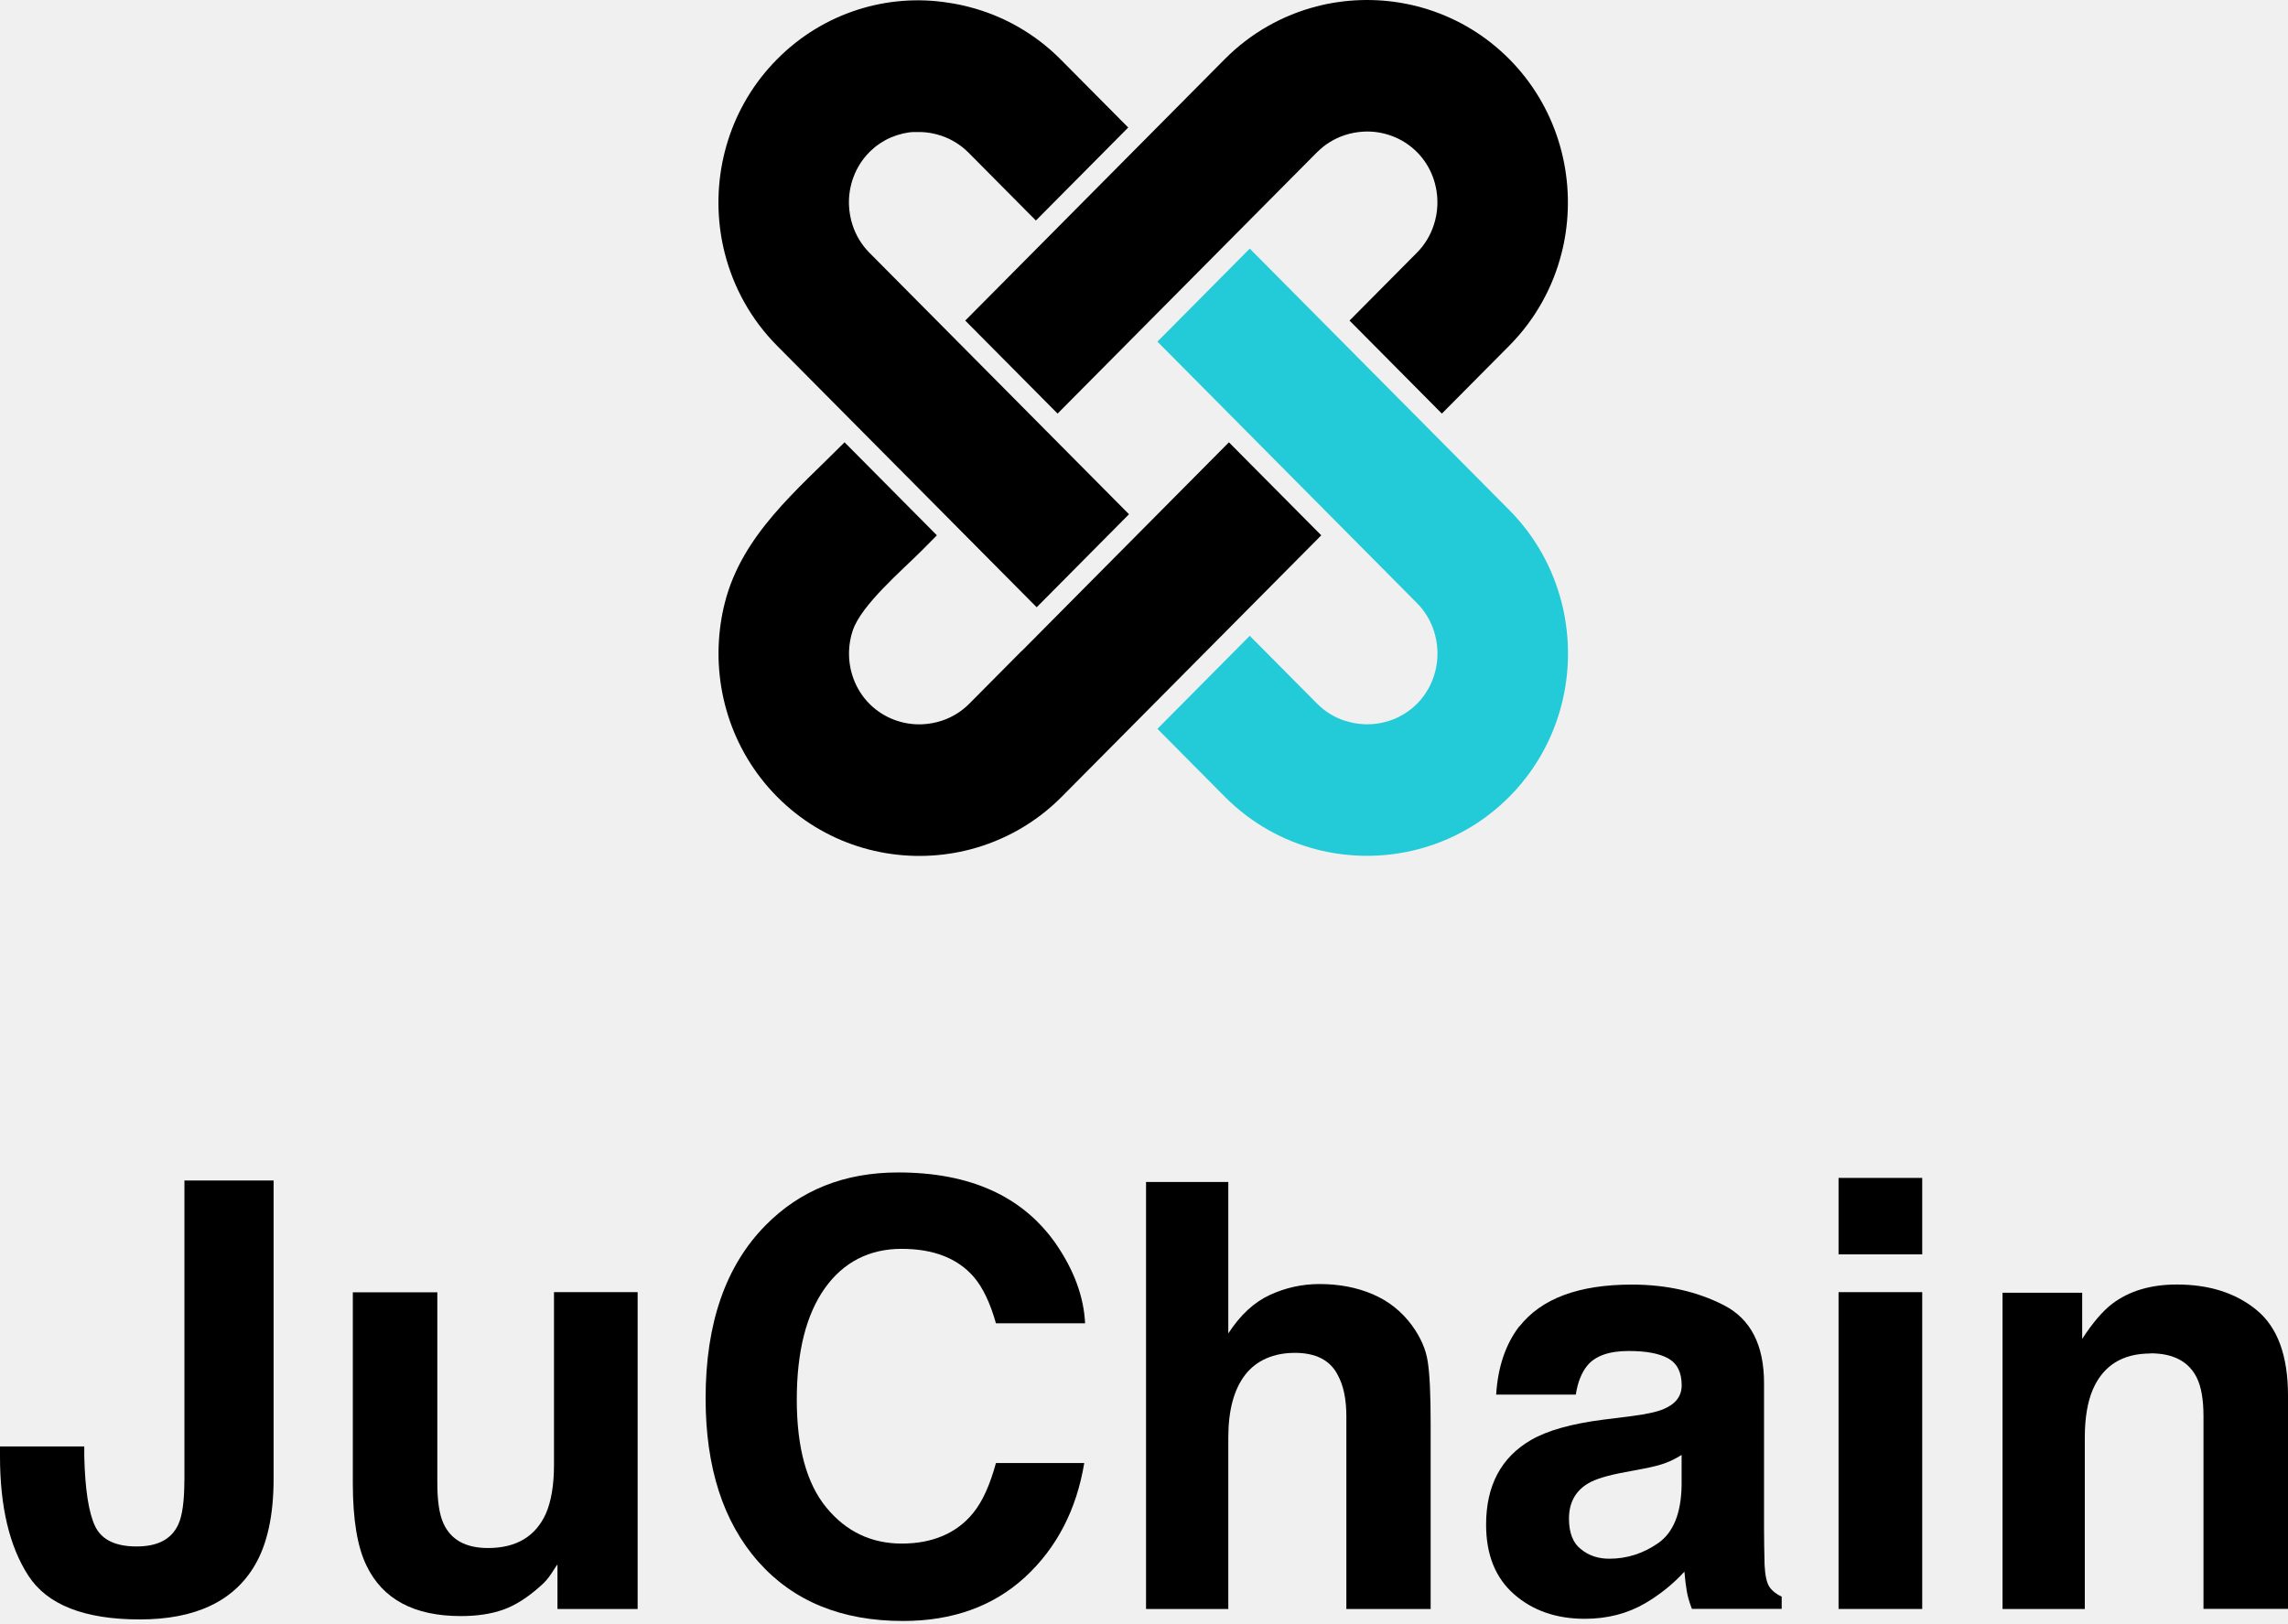
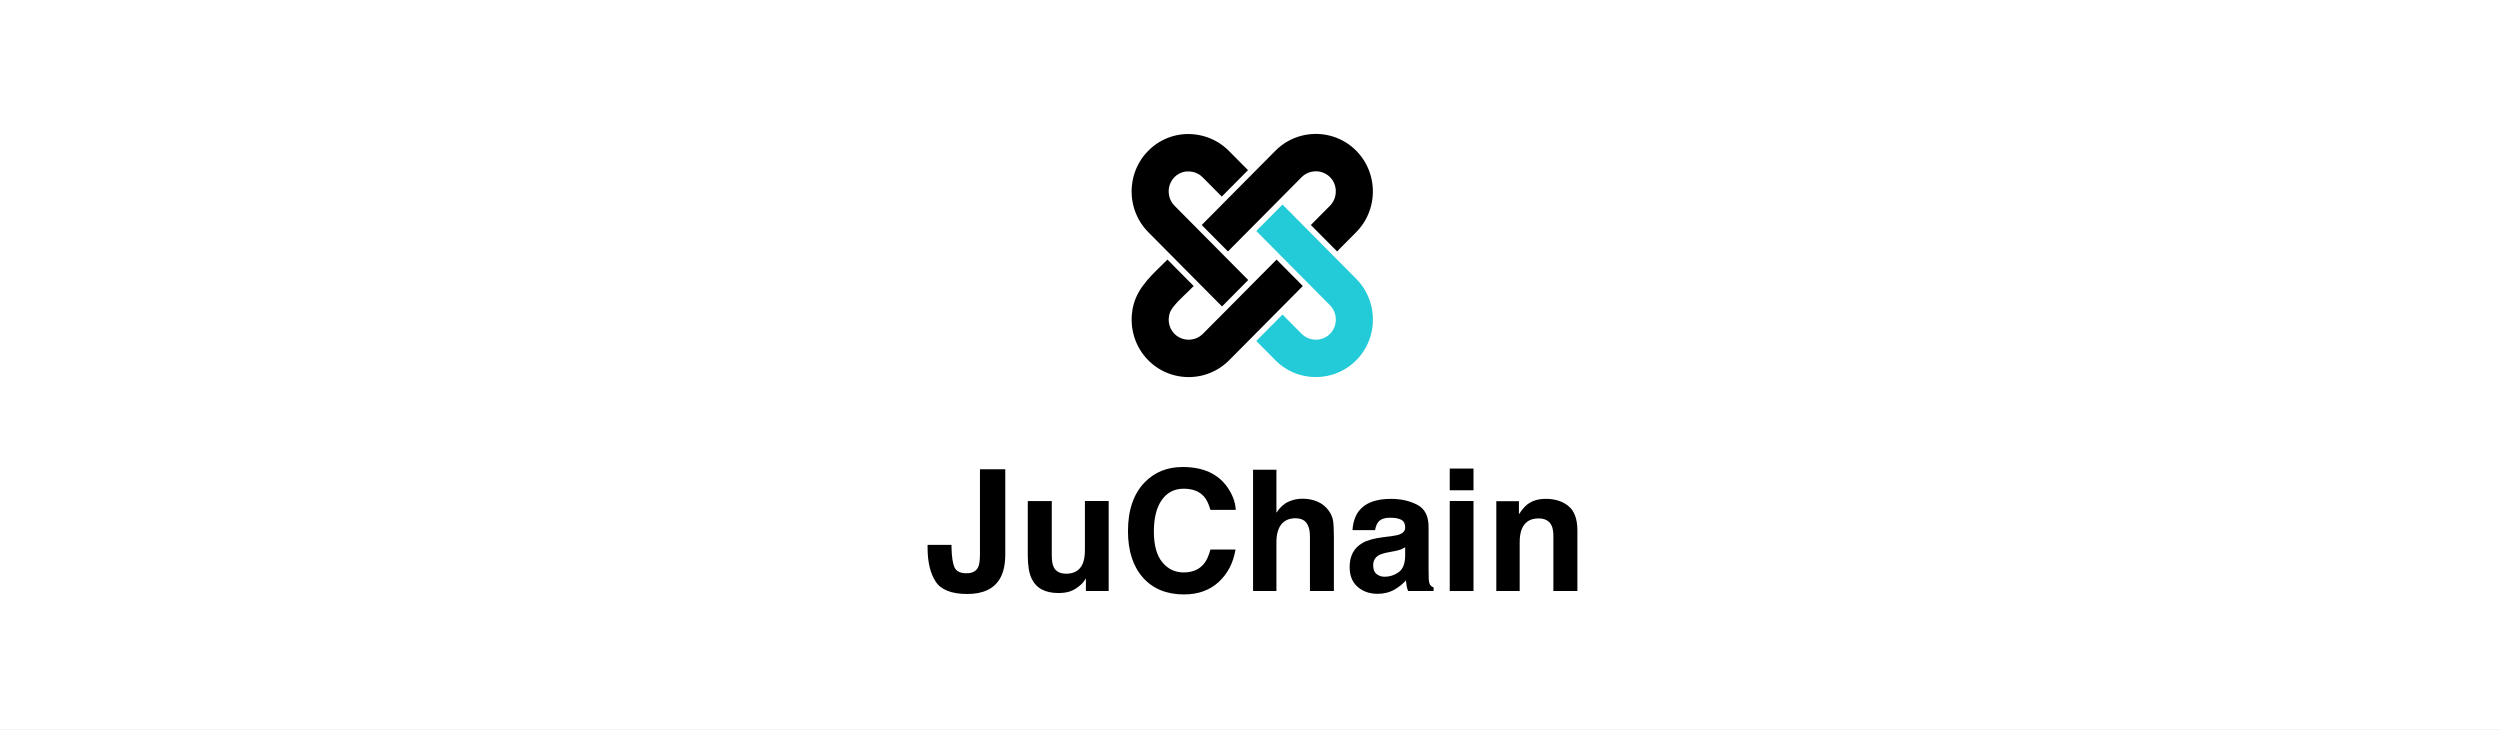
- <svg xmlns="http://www.w3.org/2000/svg" width="131" height="93" viewBox="0 0 131 93" fill="none">
-   <path fill-rule="evenodd" clip-rule="evenodd" d="M76.975 41.273C76.403 41.081 75.866 40.759 75.414 40.303L72.407 37.273L71.555 36.415L70.704 37.273L69.497 38.489L68.349 39.646L66.269 41.742L68.198 43.686L69.076 44.571L70.127 45.63C71.631 47.145 73.453 48.151 75.378 48.647C75.769 48.75 76.168 48.83 76.567 48.889C80.057 49.407 83.747 48.321 86.417 45.63C89.091 42.936 90.169 39.222 89.65 35.705C89.593 35.302 89.513 34.904 89.411 34.507C88.914 32.563 87.916 30.726 86.417 29.215L85.366 28.156C80.762 23.517 76.159 18.878 71.555 14.239L69.497 16.313L68.349 17.47L66.269 19.566C71.192 24.527 76.172 29.546 81.13 34.542C81.583 34.998 81.902 35.539 82.093 36.116C82.217 36.491 82.284 36.88 82.301 37.273C82.341 38.368 81.951 39.476 81.135 40.303C80.319 41.126 79.215 41.519 78.128 41.479C77.738 41.465 77.352 41.394 76.979 41.269L76.975 41.273Z" fill="#23CAD7" />
-   <path fill-rule="evenodd" clip-rule="evenodd" d="M58.503 37.273L55.496 40.303C55.044 40.759 54.507 41.081 53.935 41.273C53.562 41.398 53.176 41.465 52.786 41.483C51.7 41.523 50.6 41.13 49.779 40.308C48.963 39.485 48.573 38.373 48.613 37.278C48.626 36.884 48.697 36.495 48.821 36.12C49.309 34.645 51.655 32.661 52.791 31.517L53.642 30.659L52.791 29.801L51.584 28.585L50.436 27.428L48.355 25.332C45.641 28.067 42.488 30.632 41.503 34.511C41.401 34.904 41.322 35.307 41.264 35.709C40.749 39.226 41.827 42.944 44.497 45.635C47.171 48.33 50.857 49.416 54.347 48.893C54.746 48.835 55.141 48.754 55.536 48.652C57.465 48.151 59.288 47.145 60.787 45.635L61.838 44.576L62.716 43.691C67.027 39.347 71.338 35.003 75.649 30.659L73.591 28.585L72.442 27.428L70.362 25.332L69.502 26.199C65.874 29.854 62.175 33.582 58.508 37.278L58.503 37.273Z" fill="black" />
-   <path fill-rule="evenodd" clip-rule="evenodd" d="M75.414 8.715C75.866 8.259 76.403 7.938 76.975 7.746C77.347 7.62 77.733 7.553 78.124 7.535C79.21 7.495 80.31 7.889 81.131 8.711C81.947 9.533 82.337 10.646 82.297 11.741C82.284 12.134 82.213 12.523 82.088 12.898C81.898 13.475 81.579 14.016 81.126 14.472L78.119 17.502L77.268 18.36C79.028 20.134 80.793 21.913 82.554 23.687C83.84 22.391 85.127 21.095 86.413 19.799C87.916 18.284 88.914 16.447 89.406 14.507C89.508 14.114 89.588 13.712 89.646 13.31C90.16 9.792 89.083 6.074 86.413 3.384C83.743 0.693 80.057 -0.393 76.567 0.126C76.168 0.184 75.773 0.264 75.378 0.367C73.449 0.868 71.626 1.873 70.127 3.384L69.076 4.443C64.472 9.082 59.869 13.721 55.265 18.36L57.323 20.433L58.472 21.591L60.552 23.687L61.412 22.82C63.701 20.514 66.025 18.172 68.349 15.83C70.704 13.457 73.059 11.084 75.414 8.711V8.715Z" fill="black" />
-   <path fill-rule="evenodd" clip-rule="evenodd" d="M59.355 34.779L61.413 32.706L62.561 31.548L64.641 29.452L63.781 28.585C59.115 23.884 54.449 19.182 49.779 14.476C49.327 14.02 49.008 13.479 48.817 12.903C48.693 12.527 48.626 12.139 48.608 11.745C48.568 10.65 48.959 9.542 49.775 8.715C49.788 8.702 49.801 8.688 49.815 8.675C49.828 8.662 49.841 8.648 49.855 8.639C49.868 8.626 49.881 8.612 49.895 8.604C49.908 8.59 49.921 8.581 49.934 8.568C49.948 8.554 49.961 8.545 49.974 8.532C49.988 8.519 50.001 8.51 50.014 8.496C50.028 8.483 50.041 8.474 50.054 8.461C50.068 8.447 50.081 8.438 50.094 8.425C50.107 8.411 50.121 8.402 50.134 8.393C50.147 8.385 50.161 8.371 50.174 8.362C50.187 8.353 50.201 8.34 50.218 8.331C50.232 8.322 50.245 8.309 50.263 8.3C50.276 8.291 50.289 8.277 50.307 8.268C50.32 8.259 50.338 8.246 50.351 8.237C50.365 8.228 50.382 8.219 50.396 8.206C50.409 8.197 50.427 8.188 50.44 8.179C50.453 8.17 50.471 8.161 50.484 8.152C50.498 8.143 50.516 8.134 50.529 8.125C50.542 8.116 50.56 8.107 50.573 8.099C50.586 8.09 50.604 8.081 50.617 8.072C50.617 8.072 50.648 8.054 50.662 8.045C50.675 8.036 50.693 8.027 50.706 8.018C50.719 8.009 50.737 8 50.751 7.996C50.764 7.987 50.782 7.978 50.795 7.973C50.808 7.964 50.826 7.96 50.839 7.951C50.839 7.951 50.87 7.938 50.888 7.929C50.906 7.92 50.919 7.915 50.937 7.906C50.937 7.906 50.968 7.893 50.986 7.884C50.986 7.884 51.017 7.871 51.034 7.862C51.052 7.853 51.065 7.848 51.083 7.844C51.101 7.839 51.114 7.83 51.132 7.826C51.132 7.826 51.163 7.813 51.181 7.808C51.181 7.808 51.212 7.795 51.23 7.79C51.23 7.79 51.261 7.777 51.278 7.772C51.296 7.768 51.309 7.759 51.327 7.754C51.345 7.75 51.358 7.745 51.376 7.737C51.394 7.732 51.407 7.728 51.425 7.723C51.442 7.719 51.456 7.714 51.473 7.71C51.491 7.705 51.505 7.701 51.522 7.696C51.522 7.696 51.553 7.687 51.571 7.683C51.589 7.683 51.602 7.674 51.62 7.67C51.62 7.67 51.651 7.661 51.669 7.656C51.669 7.656 51.7 7.647 51.717 7.643C51.735 7.643 51.753 7.634 51.766 7.634C51.766 7.634 51.802 7.625 51.815 7.625C51.833 7.625 51.85 7.62 51.864 7.616C51.882 7.616 51.899 7.611 51.913 7.607C51.93 7.607 51.948 7.602 51.961 7.598C51.961 7.598 51.997 7.594 52.01 7.589C52.01 7.589 52.046 7.585 52.059 7.58C52.077 7.58 52.094 7.576 52.108 7.576C52.108 7.576 52.143 7.576 52.156 7.571C52.174 7.571 52.192 7.571 52.205 7.567C52.223 7.567 52.241 7.567 52.254 7.562C52.272 7.562 52.289 7.562 52.303 7.562C52.321 7.562 52.338 7.562 52.352 7.562C52.352 7.562 52.387 7.562 52.4 7.562C52.418 7.562 52.436 7.562 52.449 7.562C52.467 7.562 52.485 7.562 52.498 7.562C52.516 7.562 52.533 7.562 52.547 7.562C52.547 7.562 52.582 7.562 52.596 7.562C52.613 7.562 52.631 7.562 52.644 7.562C52.662 7.562 52.68 7.562 52.693 7.562C52.711 7.562 52.729 7.562 52.742 7.562C53.132 7.576 53.518 7.647 53.891 7.772C54.463 7.964 54.999 8.286 55.452 8.742L58.459 11.772L59.31 12.63L60.162 11.772L61.368 10.557L62.517 9.399L64.597 7.303C63.311 6.007 62.025 4.711 60.738 3.415C59.235 1.9 57.412 0.894 55.487 0.398C55.097 0.295 54.698 0.215 54.299 0.157C50.857 -0.393 47.167 0.693 44.497 3.388C41.823 6.078 40.745 9.797 41.259 13.314C41.317 13.716 41.397 14.114 41.499 14.512C41.996 16.456 42.993 18.293 44.493 19.803L45.544 20.862C50.147 25.501 54.751 30.14 59.355 34.779Z" fill="black" />
-   <path d="M10.56 84.775V67.609H15.665V84.69C15.665 86.777 15.306 88.431 14.587 89.651C13.372 91.716 11.176 92.748 8.005 92.748C4.834 92.748 2.705 91.912 1.623 90.241C0.541 88.569 0 86.295 0 83.407V82.84H4.825V83.407C4.87 85.307 5.078 86.639 5.446 87.412C5.819 88.185 6.608 88.569 7.823 88.569C9.039 88.569 9.824 88.149 10.21 87.305C10.44 86.804 10.556 85.964 10.556 84.775H10.56Z" fill="black" />
-   <path d="M31.923 89.588C31.878 89.642 31.767 89.812 31.59 90.089C31.413 90.366 31.204 90.612 30.96 90.822C30.22 91.488 29.506 91.944 28.814 92.189C28.122 92.435 27.315 92.556 26.383 92.556C23.709 92.556 21.908 91.591 20.981 89.66C20.462 88.596 20.201 87.023 20.201 84.949V74.013H25.039V84.949C25.039 85.982 25.159 86.76 25.403 87.278C25.833 88.198 26.68 88.659 27.94 88.659C29.554 88.659 30.659 88.002 31.253 86.692C31.563 85.982 31.719 85.043 31.719 83.877V74.004H36.508V92.149H31.918V89.584L31.923 89.588Z" fill="black" />
-   <path d="M58.695 90.321C56.872 91.997 54.539 92.837 51.701 92.837C48.188 92.837 45.425 91.707 43.416 89.441C41.407 87.166 40.4 84.047 40.4 80.082C40.4 75.797 41.545 72.498 43.829 70.179C45.82 68.159 48.348 67.149 51.422 67.149C55.533 67.149 58.535 68.503 60.438 71.211C61.489 72.731 62.053 74.259 62.128 75.788H57.023C56.691 74.612 56.265 73.723 55.746 73.124C54.819 72.06 53.444 71.524 51.617 71.524C49.789 71.524 48.295 72.275 47.226 73.781C46.157 75.287 45.62 77.414 45.62 80.163C45.62 82.912 46.188 84.976 47.319 86.348C48.45 87.72 49.892 88.404 51.635 88.404C53.377 88.404 54.788 87.814 55.728 86.639C56.247 86.004 56.677 85.057 57.023 83.792H62.079C61.636 86.464 60.509 88.641 58.7 90.317L58.695 90.321Z" fill="black" />
-   <path d="M81.912 81.495V92.149H77.086V81.111C77.086 80.132 76.922 79.345 76.59 78.746C76.159 77.902 75.339 77.481 74.137 77.481C72.935 77.481 71.942 77.902 71.294 78.737C70.647 79.578 70.327 80.771 70.327 82.326V92.149H65.617V67.694H70.327V76.369C71.01 75.314 71.804 74.581 72.704 74.165C73.605 73.75 74.554 73.54 75.547 73.54C76.665 73.54 77.676 73.732 78.59 74.121C79.499 74.51 80.249 75.104 80.838 75.904C81.335 76.583 81.641 77.276 81.748 77.996C81.859 78.71 81.912 79.877 81.912 81.499V81.495Z" fill="black" />
-   <path d="M86.998 75.966C88.249 74.371 90.391 73.571 93.429 73.571C95.407 73.571 97.164 73.964 98.698 74.751C100.233 75.537 101 77.026 101 79.211V87.533C101 88.109 101.013 88.811 101.031 89.629C101.062 90.25 101.16 90.67 101.315 90.893C101.47 91.117 101.701 91.3 102.011 91.443V92.145H96.871C96.729 91.778 96.627 91.434 96.574 91.112C96.521 90.791 96.476 90.424 96.441 90.013C95.789 90.724 95.039 91.327 94.188 91.827C93.172 92.417 92.019 92.712 90.742 92.712C89.105 92.712 87.757 92.243 86.688 91.305C85.619 90.366 85.087 89.039 85.087 87.318C85.087 85.088 85.943 83.47 87.655 82.474C88.595 81.928 89.974 81.54 91.797 81.307L93.403 81.106C94.276 80.994 94.902 80.856 95.274 80.69C95.948 80.4 96.285 79.953 96.285 79.341C96.285 78.599 96.028 78.085 95.514 77.799C94.999 77.513 94.245 77.374 93.252 77.374C92.134 77.374 91.345 77.651 90.884 78.206C90.551 78.617 90.329 79.171 90.223 79.873H85.663C85.761 78.286 86.205 76.981 86.99 75.957L86.998 75.966ZM90.516 88.721C90.954 89.088 91.5 89.271 92.139 89.271C93.154 89.271 94.09 88.972 94.946 88.373C95.802 87.774 96.25 86.679 96.281 85.092V83.327C95.984 83.515 95.682 83.667 95.376 83.783C95.07 83.899 94.653 84.006 94.126 84.109L93.066 84.31C92.072 84.489 91.358 84.704 90.928 84.958C90.201 85.392 89.832 86.062 89.832 86.974C89.832 87.783 90.059 88.368 90.511 88.721H90.516Z" fill="black" />
-   <path d="M110.057 67.462V71.841H105.267V67.462H110.057ZM110.057 74.004V92.149H105.267V74.004H110.057Z" fill="black" />
-   <path d="M123.132 77.517C121.531 77.517 120.431 78.201 119.832 79.564C119.522 80.284 119.366 81.209 119.366 82.326V92.149H114.656V74.036H119.216V76.681C119.823 75.747 120.4 75.077 120.941 74.666C121.912 73.933 123.145 73.567 124.635 73.567C126.502 73.567 128.032 74.058 129.217 75.041C130.405 76.025 131 77.651 131 79.926V92.145H126.161V81.106C126.161 80.15 126.032 79.421 125.779 78.907C125.314 77.973 124.431 77.508 123.127 77.508L123.132 77.517Z" fill="black" />
+ <svg xmlns="http://www.w3.org/2000/svg" width="504" height="147" viewBox="0 0 504 147" fill="none">
+   <rect width="504" height="147" fill="white" />
+   <path fill-rule="evenodd" clip-rule="evenodd" d="M263.975 68.273C263.403 68.081 262.866 67.759 262.414 67.303L259.407 64.273L258.555 63.415L257.704 64.273L256.497 65.489L255.349 66.646L253.269 68.742L255.198 70.686L256.076 71.571L257.127 72.63C258.631 74.145 260.453 75.151 262.378 75.647C262.769 75.75 263.168 75.83 263.567 75.888C267.057 76.407 270.747 75.321 273.417 72.63C276.092 69.936 277.169 66.222 276.65 62.705C276.593 62.302 276.513 61.905 276.411 61.507C275.914 59.563 274.916 57.726 273.417 56.215L272.366 55.156C267.762 50.517 263.159 45.878 258.555 41.239L256.497 43.313L255.349 44.47L253.269 46.566C258.192 51.527 263.172 56.546 268.131 61.543C268.583 61.998 268.902 62.539 269.093 63.116C269.217 63.491 269.284 63.88 269.301 64.273C269.341 65.368 268.951 66.477 268.135 67.303C267.319 68.126 266.215 68.519 265.128 68.479C264.738 68.465 264.352 68.394 263.979 68.269L263.975 68.273Z" fill="#23CAD7" />
+   <path fill-rule="evenodd" clip-rule="evenodd" d="M245.503 64.273L242.496 67.303C242.044 67.759 241.507 68.081 240.935 68.273C240.562 68.398 240.176 68.465 239.786 68.483C238.7 68.523 237.6 68.13 236.779 67.308C235.963 66.485 235.573 65.373 235.613 64.278C235.626 63.884 235.697 63.496 235.821 63.12C236.309 61.645 238.655 59.661 239.791 58.517L240.642 57.659L239.791 56.801L238.584 55.585L237.436 54.428L235.356 52.332C232.641 55.067 229.488 57.632 228.503 61.511C228.401 61.905 228.321 62.307 228.264 62.709C227.749 66.226 228.827 69.945 231.497 72.635C234.171 75.33 237.857 76.416 241.347 75.893C241.747 75.835 242.141 75.754 242.536 75.652C244.465 75.151 246.288 74.145 247.787 72.635L248.838 71.576L249.716 70.691C254.027 66.347 258.338 62.003 262.649 57.659L260.591 55.585L259.443 54.428L257.362 52.332L256.502 53.199C252.874 56.854 249.175 60.582 245.507 64.278L245.503 64.273Z" fill="black" />
+   <path fill-rule="evenodd" clip-rule="evenodd" d="M262.414 35.715C262.866 35.26 263.403 34.938 263.975 34.745C264.347 34.62 264.733 34.553 265.124 34.535C266.21 34.495 267.31 34.889 268.131 35.711C268.947 36.533 269.337 37.646 269.297 38.741C269.284 39.134 269.213 39.523 269.089 39.898C268.898 40.475 268.579 41.016 268.126 41.472L265.119 44.502L264.268 45.36C266.028 47.134 267.793 48.913 269.554 50.687C270.84 49.391 272.127 48.095 273.413 46.799C274.916 45.284 275.914 43.447 276.406 41.507C276.508 41.114 276.588 40.712 276.646 40.31C277.16 36.792 276.083 33.074 273.413 30.384C270.743 27.693 267.057 26.607 263.567 27.126C263.168 27.184 262.773 27.264 262.378 27.367C260.449 27.867 258.626 28.873 257.127 30.384L256.076 31.443C251.472 36.082 246.869 40.721 242.265 45.36L244.323 47.433L245.472 48.591L247.552 50.687L248.412 49.82C250.701 47.514 253.025 45.172 255.349 42.83C257.704 40.457 260.059 38.084 262.414 35.711V35.715Z" fill="black" />
+   <path fill-rule="evenodd" clip-rule="evenodd" d="M246.355 61.779L248.412 59.706L249.561 58.548L251.641 56.452L250.781 55.585C246.115 50.883 241.449 46.182 236.779 41.476C236.327 41.02 236.008 40.479 235.817 39.903C235.693 39.528 235.626 39.139 235.608 38.745C235.568 37.65 235.959 36.542 236.775 35.715C236.788 35.702 236.801 35.688 236.815 35.675C236.828 35.662 236.841 35.648 236.855 35.639C236.868 35.626 236.881 35.612 236.895 35.603C236.908 35.59 236.921 35.581 236.934 35.568C236.948 35.554 236.961 35.545 236.974 35.532C236.988 35.519 237.001 35.51 237.014 35.496C237.028 35.483 237.041 35.474 237.054 35.461C237.068 35.447 237.081 35.438 237.094 35.425C237.107 35.411 237.121 35.402 237.134 35.394C237.147 35.385 237.161 35.371 237.174 35.362C237.187 35.353 237.201 35.34 237.218 35.331C237.232 35.322 237.245 35.309 237.263 35.3C237.276 35.291 237.289 35.277 237.307 35.268C237.32 35.259 237.338 35.246 237.351 35.237C237.365 35.228 237.382 35.219 237.396 35.206C237.409 35.197 237.427 35.188 237.44 35.179C237.453 35.17 237.471 35.161 237.484 35.152C237.498 35.143 237.515 35.134 237.529 35.125C237.542 35.116 237.56 35.108 237.573 35.099C237.586 35.09 237.604 35.081 237.617 35.072C237.617 35.072 237.649 35.054 237.662 35.045C237.675 35.036 237.693 35.027 237.706 35.018C237.719 35.009 237.737 35 237.751 34.996C237.764 34.987 237.782 34.978 237.795 34.973C237.808 34.965 237.826 34.96 237.839 34.951C237.839 34.951 237.87 34.938 237.888 34.929C237.906 34.92 237.919 34.915 237.937 34.906C237.937 34.906 237.968 34.893 237.986 34.884C237.986 34.884 238.017 34.871 238.034 34.862C238.052 34.853 238.065 34.848 238.083 34.844C238.101 34.839 238.114 34.83 238.132 34.826C238.132 34.826 238.163 34.812 238.181 34.808C238.181 34.808 238.212 34.795 238.229 34.79C238.229 34.79 238.261 34.777 238.278 34.772C238.296 34.768 238.309 34.759 238.327 34.754C238.345 34.75 238.358 34.745 238.376 34.736C238.394 34.732 238.407 34.728 238.425 34.723C238.442 34.719 238.456 34.714 238.473 34.71C238.491 34.705 238.504 34.701 238.522 34.696C238.522 34.696 238.553 34.687 238.571 34.683C238.589 34.683 238.602 34.674 238.62 34.669C238.62 34.669 238.651 34.661 238.669 34.656C238.669 34.656 238.7 34.647 238.717 34.643C238.735 34.643 238.753 34.634 238.766 34.634C238.766 34.634 238.802 34.625 238.815 34.625C238.833 34.625 238.85 34.62 238.864 34.616C238.881 34.616 238.899 34.611 238.913 34.607C238.93 34.607 238.948 34.602 238.961 34.598C238.961 34.598 238.997 34.593 239.01 34.589C239.01 34.589 239.046 34.585 239.059 34.58C239.077 34.58 239.094 34.576 239.108 34.576C239.108 34.576 239.143 34.576 239.156 34.571C239.174 34.571 239.192 34.571 239.205 34.567C239.223 34.567 239.241 34.567 239.254 34.562C239.272 34.562 239.289 34.562 239.303 34.562C239.321 34.562 239.338 34.562 239.352 34.562C239.352 34.562 239.387 34.562 239.4 34.562C239.418 34.562 239.436 34.562 239.449 34.562C239.467 34.562 239.485 34.562 239.498 34.562C239.516 34.562 239.533 34.562 239.547 34.562C239.547 34.562 239.582 34.562 239.596 34.562C239.613 34.562 239.631 34.562 239.644 34.562C239.662 34.562 239.68 34.562 239.693 34.562C239.711 34.562 239.729 34.562 239.742 34.562C240.132 34.576 240.518 34.647 240.891 34.772C241.463 34.965 241.999 35.286 242.452 35.742L245.459 38.772L246.31 39.63L247.162 38.772L248.368 37.557L249.517 36.399L251.597 34.303C250.311 33.007 249.025 31.711 247.738 30.415C246.235 28.9 244.412 27.894 242.487 27.398C242.097 27.295 241.698 27.215 241.299 27.157C237.857 26.607 234.167 27.693 231.497 30.388C228.823 33.078 227.745 36.797 228.259 40.314C228.317 40.716 228.397 41.114 228.499 41.512C228.996 43.456 229.994 45.293 231.493 46.803L232.544 47.862C237.147 52.501 241.751 57.14 246.355 61.779Z" fill="black" />
+   <path d="M197.56 111.775V94.609H202.665V111.69C202.665 113.777 202.305 115.431 201.587 116.651C200.372 118.716 198.176 119.748 195.005 119.748C191.834 119.748 189.705 118.912 188.623 117.241C187.541 115.569 187 113.295 187 110.408V109.84H191.825V110.408C191.87 112.307 192.078 113.639 192.446 114.412C192.819 115.185 193.608 115.569 194.823 115.569C196.039 115.569 196.824 115.149 197.21 114.305C197.44 113.804 197.556 112.964 197.556 111.775H197.56Z" fill="black" />
+   <path d="M218.923 116.588C218.878 116.642 218.767 116.812 218.59 117.089C218.413 117.366 218.204 117.612 217.96 117.822C217.22 118.488 216.505 118.944 215.814 119.189C215.122 119.435 214.315 119.556 213.383 119.556C210.709 119.556 208.908 118.591 207.981 116.66C207.462 115.596 207.201 114.023 207.201 111.949V101.013H212.039V111.949C212.039 112.982 212.159 113.759 212.403 114.278C212.833 115.199 213.68 115.659 214.94 115.659C216.554 115.659 217.659 115.002 218.253 113.692C218.563 112.982 218.719 112.043 218.719 110.877V101.005H223.509V119.149H218.918V116.584L218.923 116.588Z" fill="black" />
+   <path d="M245.695 117.321C243.872 118.997 241.539 119.837 238.701 119.837C235.188 119.837 232.425 118.707 230.416 116.441C228.407 114.166 227.4 111.047 227.4 107.083C227.4 102.797 228.545 99.498 230.829 97.179C232.82 95.159 235.348 94.149 238.422 94.149C242.533 94.149 245.535 95.503 247.438 98.211C248.489 99.731 249.052 101.259 249.128 102.788H244.023C243.69 101.612 243.265 100.723 242.746 100.124C241.819 99.06 240.444 98.524 238.617 98.524C236.789 98.524 235.295 99.275 234.226 100.781C233.157 102.287 232.62 104.414 232.62 107.163C232.62 109.911 233.188 111.976 234.319 113.348C235.45 114.72 236.891 115.404 238.634 115.404C240.377 115.404 241.788 114.814 242.728 113.639C243.247 113.004 243.677 112.057 244.023 110.792H249.079C248.636 113.464 247.509 115.641 245.7 117.317L245.695 117.321Z" fill="black" />
+   <path d="M268.912 108.495V119.149H264.086V108.11C264.086 107.132 263.922 106.345 263.59 105.746C263.159 104.902 262.339 104.482 261.137 104.482C259.935 104.482 258.942 104.902 258.294 105.737C257.647 106.578 257.327 107.771 257.327 109.326V119.149H252.617V94.694H257.327V103.369C258.01 102.314 258.804 101.581 259.704 101.165C260.605 100.75 261.554 100.54 262.547 100.54C263.665 100.54 264.676 100.732 265.59 101.121C266.499 101.51 267.249 102.104 267.838 102.904C268.335 103.583 268.641 104.276 268.748 104.995C268.858 105.711 268.912 106.877 268.912 108.499V108.495Z" fill="black" />
+   <path d="M273.998 102.966C275.249 101.371 277.391 100.571 280.429 100.571C282.407 100.571 284.164 100.964 285.698 101.751C287.233 102.537 288 104.026 288 106.211V114.533C288 115.109 288.013 115.811 288.031 116.629C288.062 117.25 288.16 117.67 288.315 117.893C288.47 118.117 288.701 118.3 289.011 118.443V119.145H283.871C283.729 118.778 283.627 118.434 283.574 118.112C283.521 117.791 283.476 117.424 283.441 117.013C282.789 117.723 282.039 118.327 281.188 118.827C280.172 119.417 279.019 119.712 277.742 119.712C276.105 119.712 274.757 119.243 273.688 118.304C272.619 117.366 272.087 116.039 272.087 114.318C272.087 112.088 272.943 110.47 274.655 109.473C275.595 108.928 276.974 108.539 278.797 108.307L280.403 108.106C281.276 107.994 281.902 107.856 282.274 107.69C282.948 107.4 283.286 106.953 283.286 106.341C283.286 105.599 283.028 105.085 282.514 104.799C281.999 104.513 281.245 104.374 280.252 104.374C279.134 104.374 278.345 104.651 277.884 105.205C277.551 105.617 277.329 106.171 277.223 106.872H272.663C272.761 105.286 273.205 103.981 273.99 102.957L273.998 102.966ZM277.515 115.721C277.955 116.088 278.5 116.271 279.139 116.271C280.154 116.271 281.09 115.972 281.946 115.373C282.802 114.774 283.25 113.679 283.281 112.092V110.327C282.984 110.515 282.682 110.667 282.376 110.783C282.07 110.899 281.653 111.006 281.126 111.109L280.066 111.31C279.072 111.489 278.358 111.704 277.928 111.958C277.201 112.392 276.832 113.062 276.832 113.974C276.832 114.783 277.059 115.368 277.511 115.721H277.515Z" fill="black" />
+   <path d="M297.057 94.462V98.841H292.267V94.462H297.057ZM297.057 101.004V119.149H292.267V101.004H297.057Z" fill="black" />
+   <path d="M310.132 104.517C308.531 104.517 307.431 105.201 306.832 106.564C306.522 107.284 306.366 108.209 306.366 109.326V119.149H301.656V101.036H306.216V103.682C306.823 102.747 307.4 102.077 307.941 101.666C308.912 100.933 310.145 100.567 311.635 100.567C313.502 100.567 315.032 101.058 316.217 102.041C317.405 103.025 318 104.651 318 106.926V119.145H313.161V108.106C313.161 107.15 313.032 106.421 312.779 105.907C312.314 104.973 311.431 104.508 310.127 104.508L310.132 104.517Z" fill="black" />
</svg>
